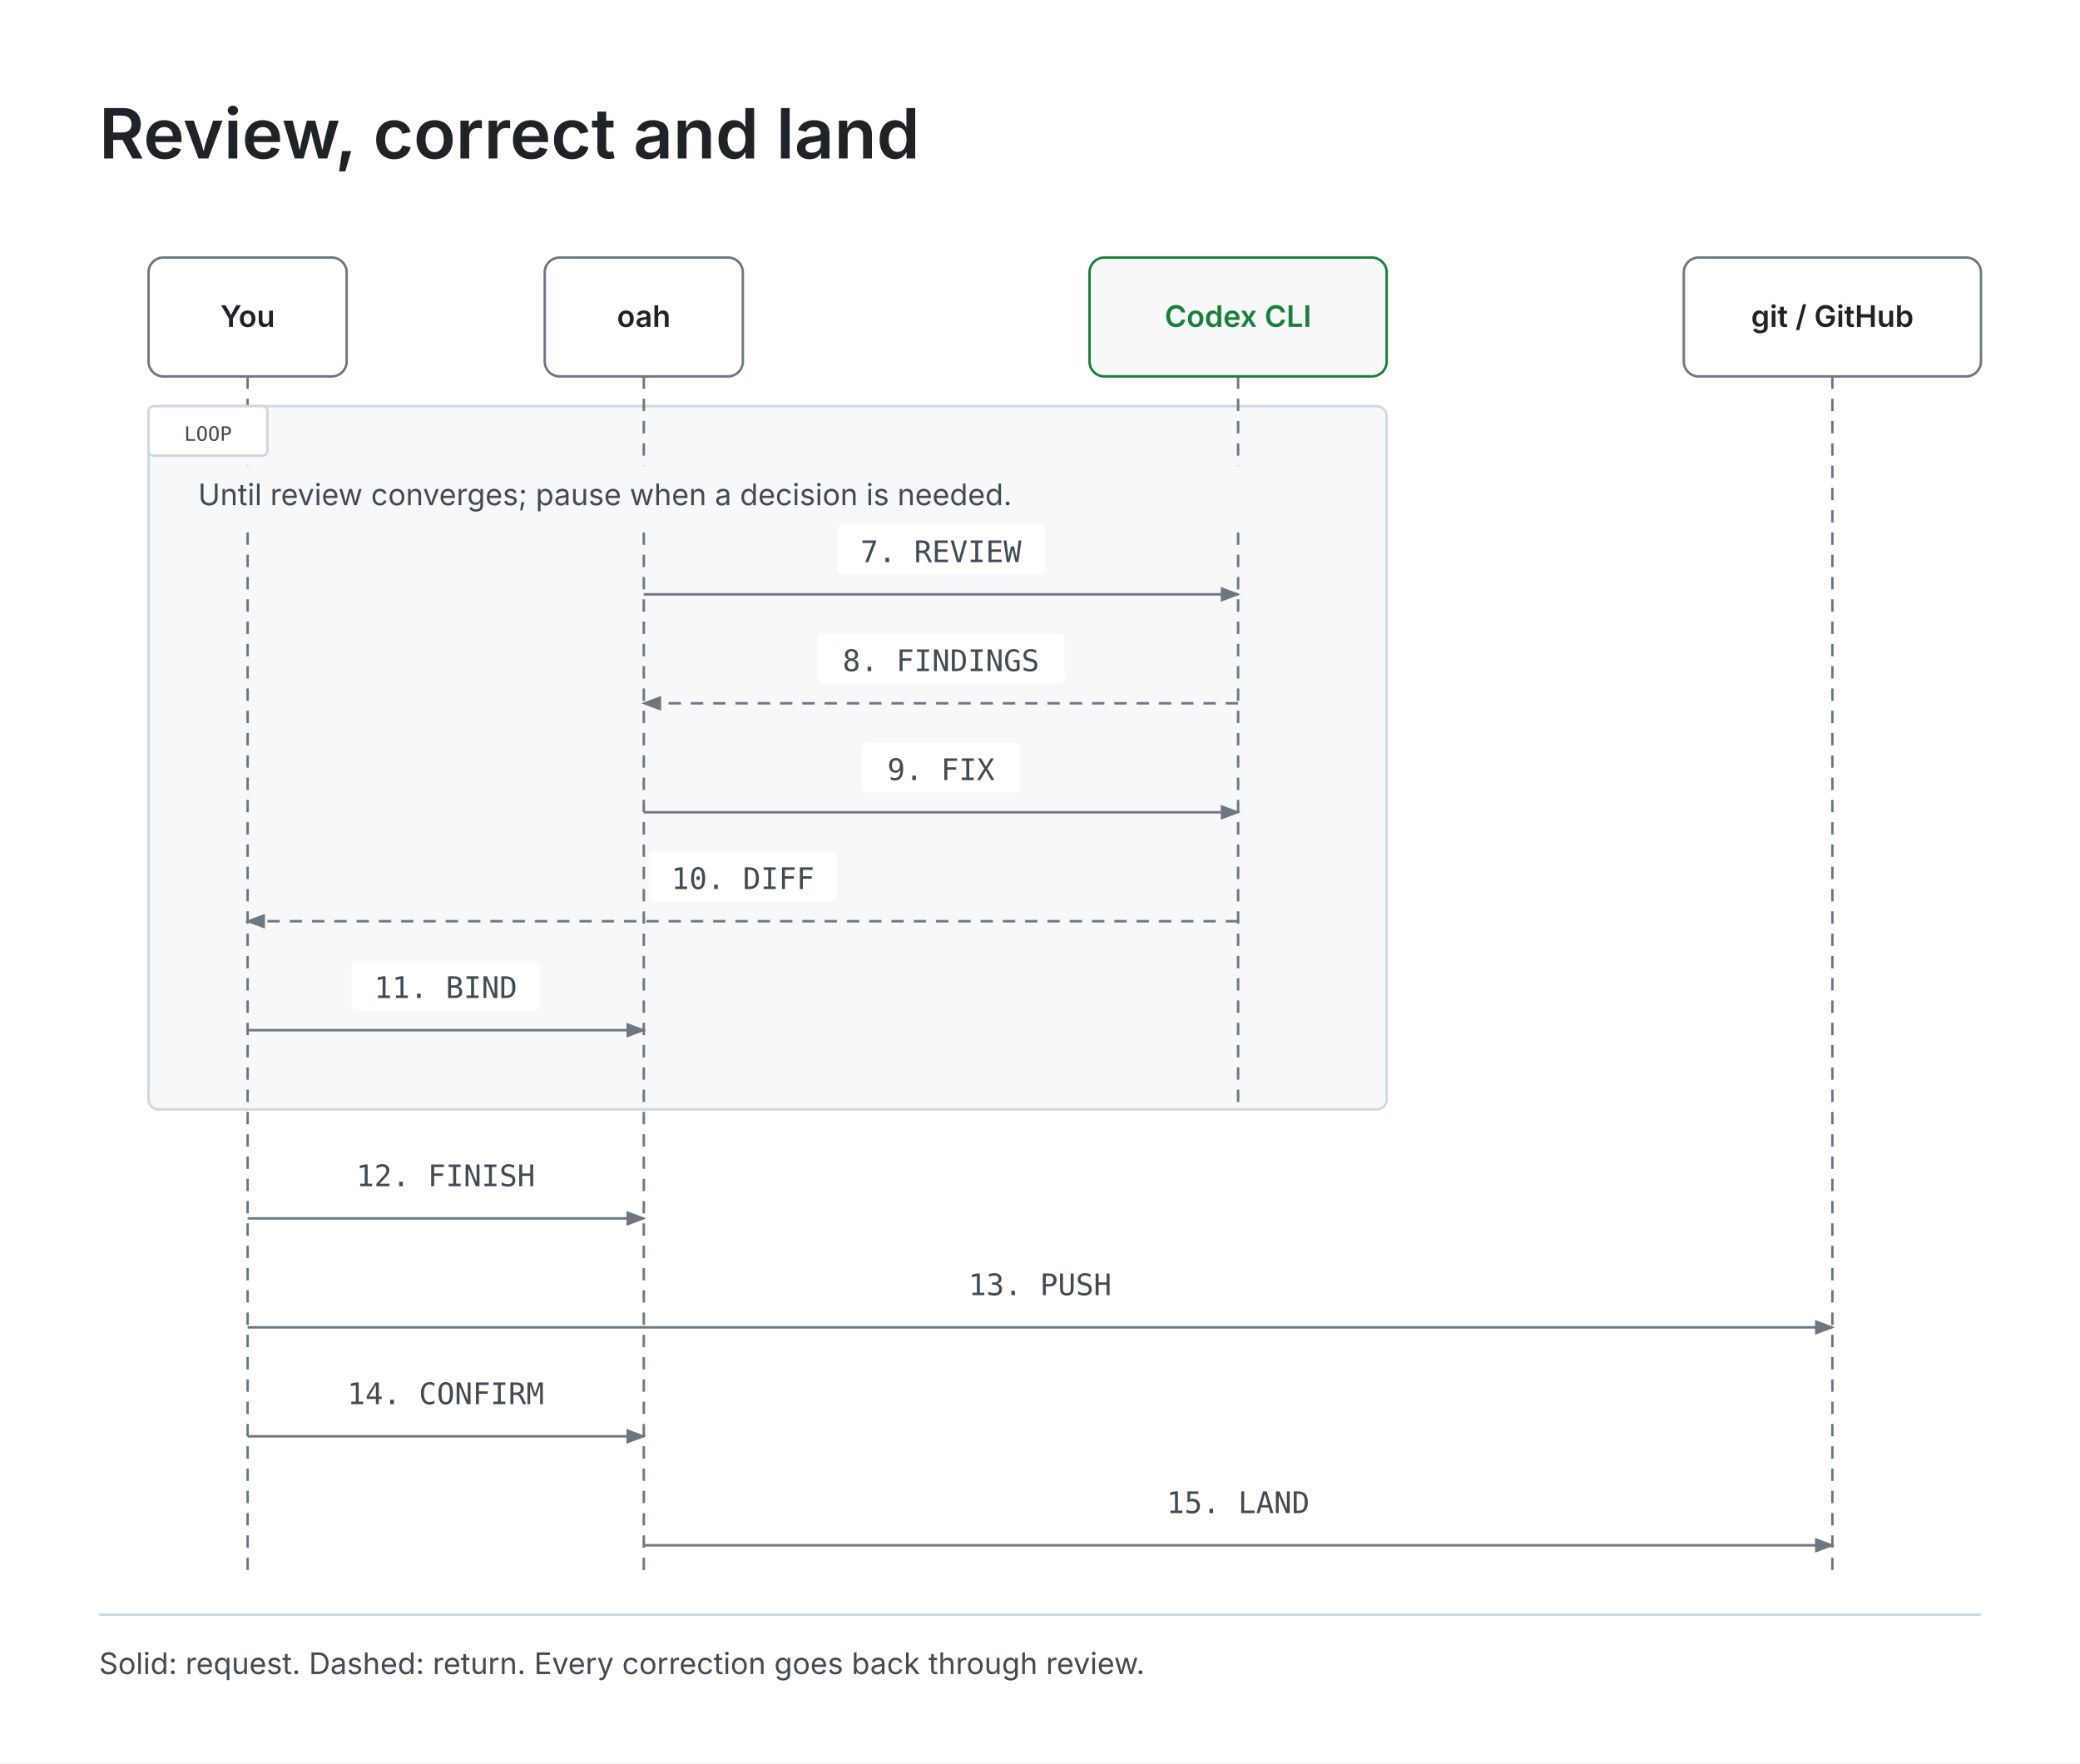
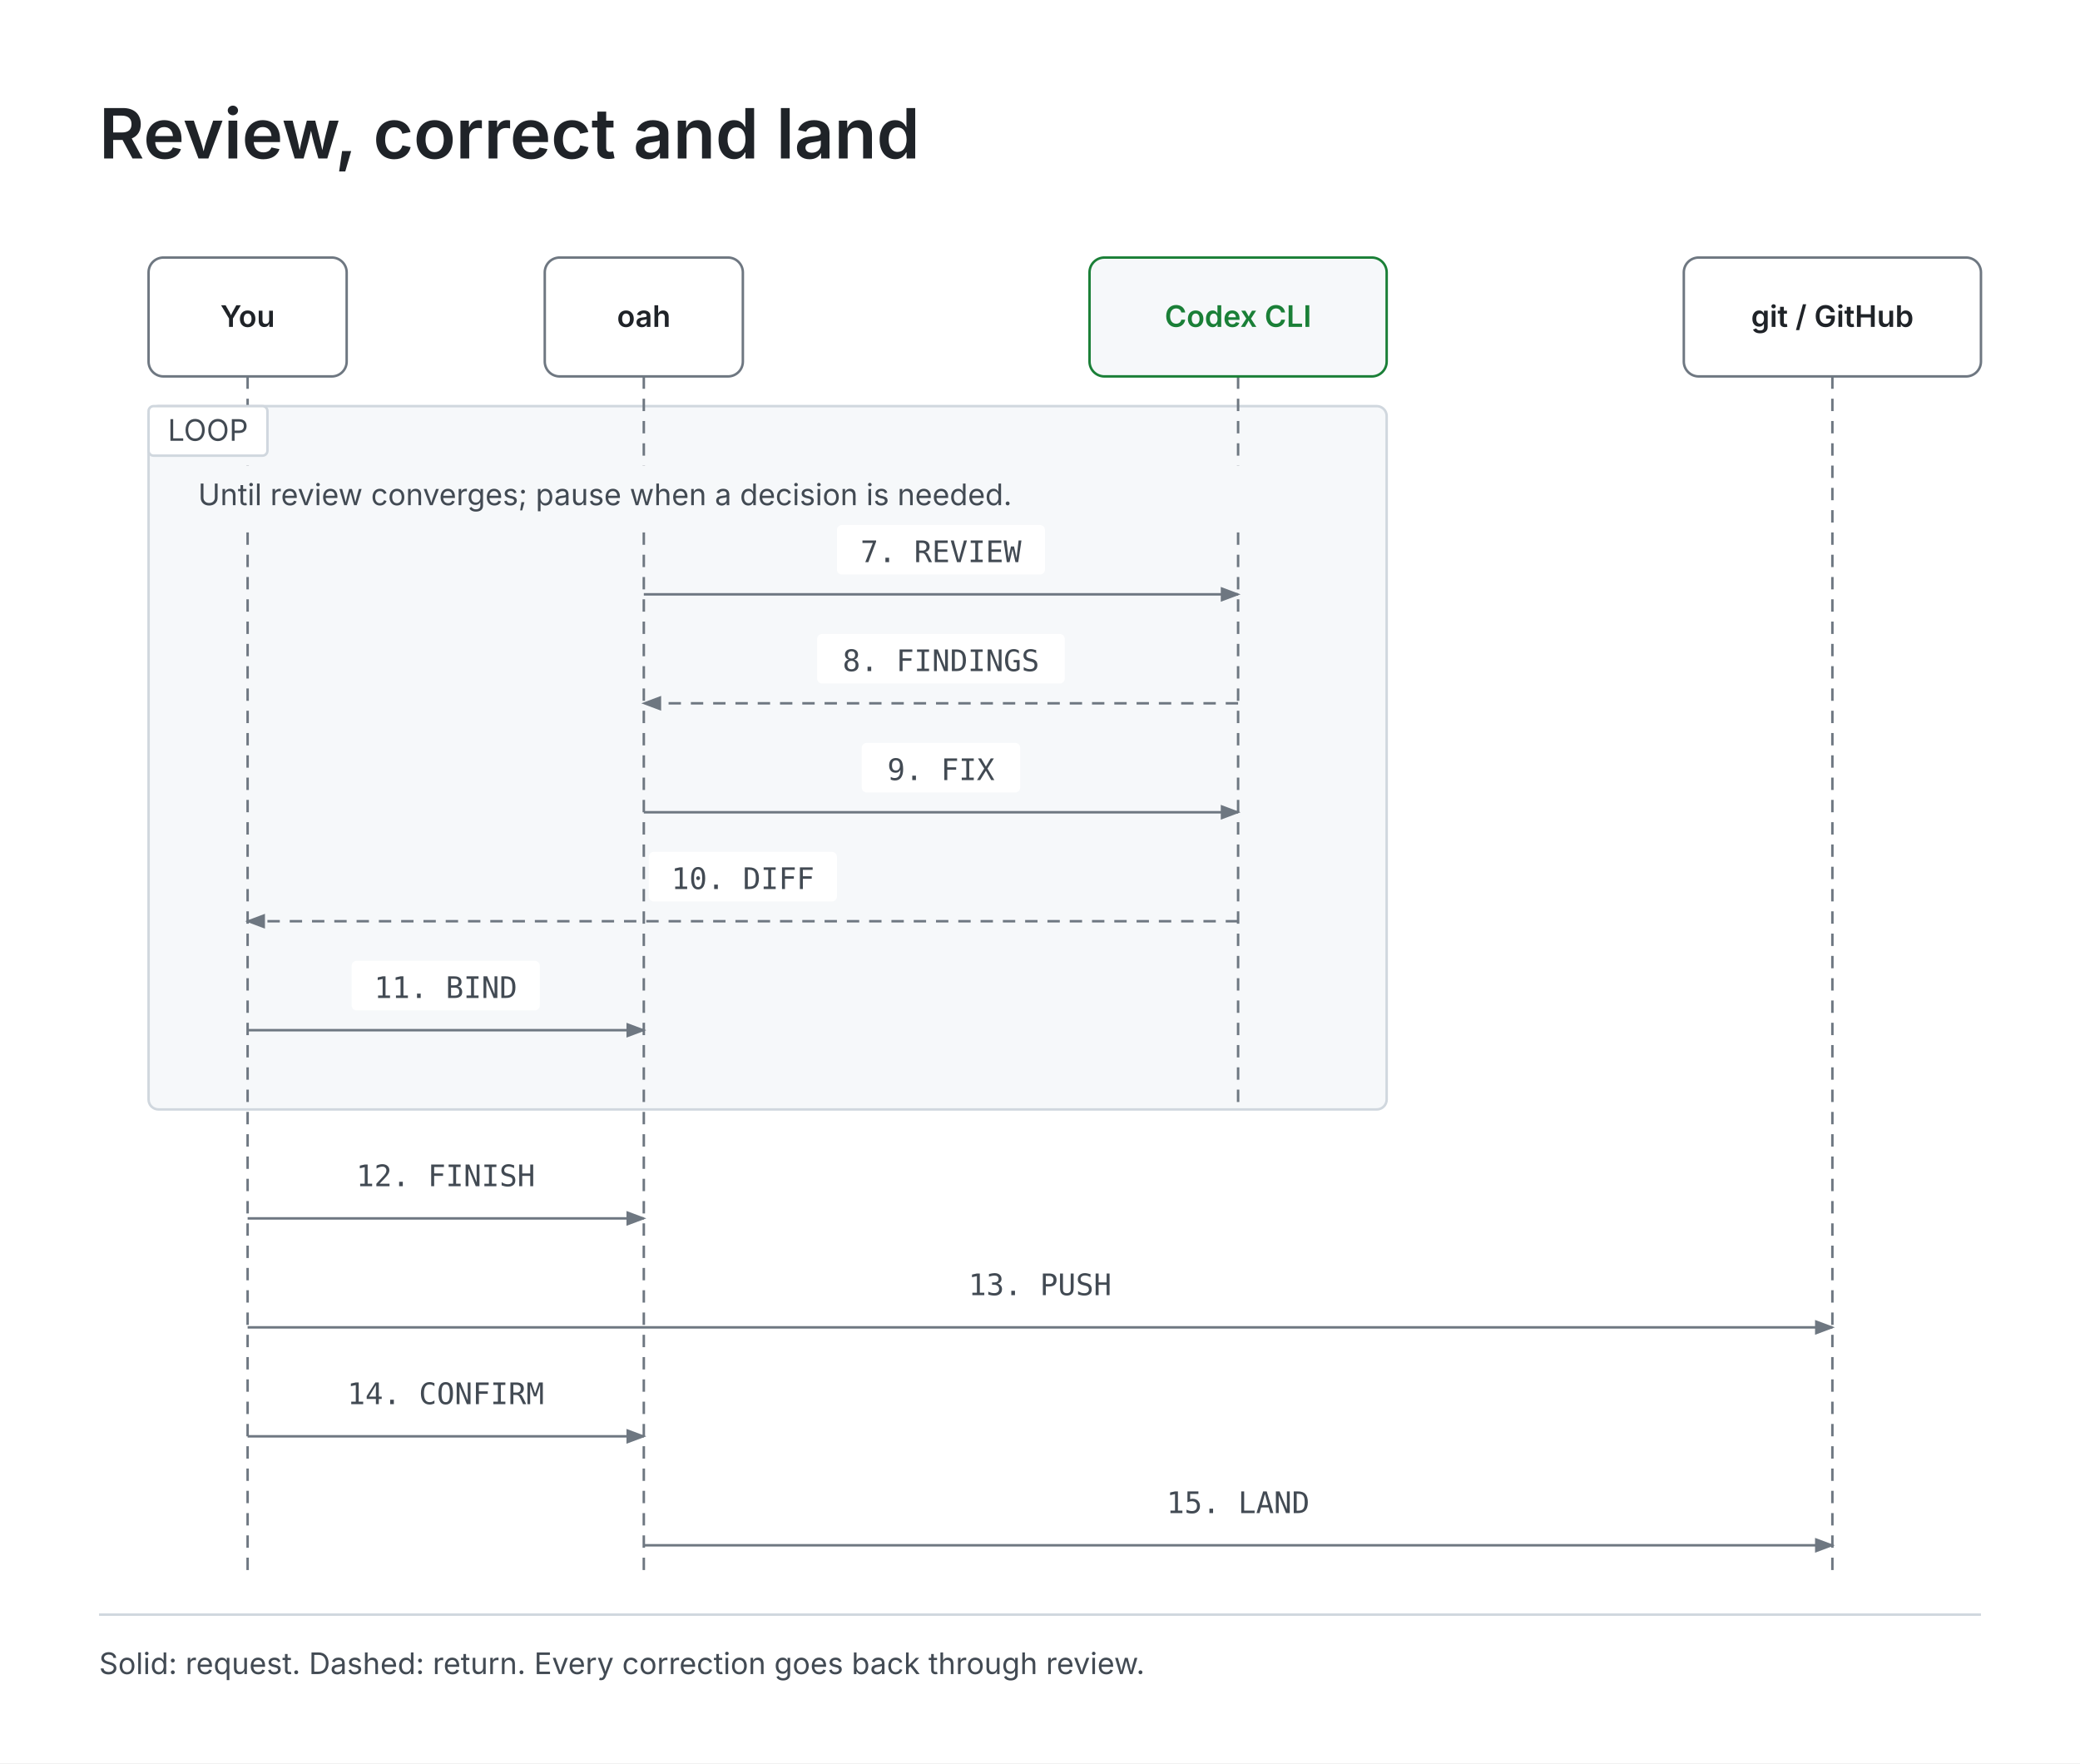
<svg xmlns="http://www.w3.org/2000/svg" viewBox="0 0 840 712" role="img" aria-labelledby="loop-review-light-title loop-review-light-desc" id="loop-review-light-root">
  <defs>
    <style>#loop-review-light-root { font-family: system-ui, -apple-system, "Segoe UI", sans-serif; color: #1f2328; }
      #loop-review-light-root .diagram-container { width: 100%; overflow-x: auto; }
      #loop-review-light-root .title { font-size: 28px; font-weight: 600; }
      #loop-review-light-root .group { font-size: 14px; font-weight: 600; }
      #loop-review-light-root .node { font-size: 12px; font-weight: 600; }
      #loop-review-light-root .label { font-size: 12px; font-weight: 400; }
      #loop-review-light-root .mono { font-family: ui-monospace, "SFMono-Regular", Consolas, monospace; font-size: 8px; }
      #loop-review-light-root .arrow-label { font-family: ui-monospace, "SFMono-Regular", Consolas, monospace; font-size: 12px; font-weight: 400; }
      @media print {
#loop-review-light-root .diagram-container { overflow-x: visible; }
}</style>
    <marker id="loop-review-light-arrow" markerWidth="8" markerHeight="6" refX="7" refY="3" orient="auto">
      <polygon points="0 0, 8 3, 0 6" fill="#6e7781" />
    </marker>
    <marker id="loop-review-light-arrow-accent" markerWidth="8" markerHeight="6" refX="7" refY="3" orient="auto">
      <polygon points="0 0, 8 3, 0 6" fill="#1a7f37" />
    </marker>
    <marker id="loop-review-light-arrow-link" markerWidth="8" markerHeight="6" refX="7" refY="3" orient="auto">
      <polygon points="0 0, 8 3, 0 6" fill="#0969da" />
    </marker>
  </defs>
  <rect x="0" y="0" width="840" height="712" rx="0" fill="#ffffff" />
  <text x="40" y="64" class="title" text-anchor="start" fill="#1f2328">Review, correct and land</text>
  <rect x="60" y="164" width="500" height="284" rx="4" fill="#f6f8fa" stroke="#d0d7de" stroke-width="1" />
  <line x1="100" y1="152" x2="100" y2="636" stroke="#6e7781" stroke-width="1" stroke-dasharray="5,4" />
  <line x1="260" y1="152" x2="260" y2="636" stroke="#6e7781" stroke-width="1" stroke-dasharray="5,4" />
  <line x1="500" y1="152" x2="500" y2="448" stroke="#6e7781" stroke-width="1" stroke-dasharray="5,4" />
  <line x1="740" y1="152" x2="740" y2="636" stroke="#6e7781" stroke-width="1" stroke-dasharray="5,4" />
  <rect x="60" y="164" width="48" height="20" rx="2" fill="#ffffff" stroke="#d0d7de" stroke-width="1" />
-   <text x="84" y="178" class="mono" text-anchor="middle" fill="#424a53">LOOP</text>
+   <text x="84" y="178" class="label" text-anchor="middle" fill="#424a53">LOOP</text>
  <rect x="76" y="188" width="472" height="24" rx="2" fill="#f6f8fa" />
  <text x="80" y="204" class="label" text-anchor="start" fill="#424a53">Until review converges; pause when a decision is needed.</text>
  <line x1="260" y1="240" x2="500" y2="240" stroke="#6e7781" stroke-width="1" marker-end="url(#loop-review-light-arrow)" />
  <rect x="338" y="212" width="84" height="20" rx="2" fill="#ffffff" />
  <text x="380.0" y="227" class="arrow-label" text-anchor="middle" fill="#424a53">7. REVIEW</text>
  <line x1="500" y1="284" x2="260" y2="284" stroke="#6e7781" stroke-width="1" stroke-dasharray="5,4" marker-end="url(#loop-review-light-arrow)" />
  <rect x="330" y="256" width="100" height="20" rx="2" fill="#ffffff" />
  <text x="380.0" y="271" class="arrow-label" text-anchor="middle" fill="#424a53">8. FINDINGS</text>
  <line x1="260" y1="328" x2="500" y2="328" stroke="#6e7781" stroke-width="1" marker-end="url(#loop-review-light-arrow)" />
  <rect x="348" y="300" width="64" height="20" rx="2" fill="#ffffff" />
  <text x="380.0" y="315" class="arrow-label" text-anchor="middle" fill="#424a53">9. FIX</text>
  <line x1="500" y1="372" x2="100" y2="372" stroke="#6e7781" stroke-width="1" stroke-dasharray="5,4" marker-end="url(#loop-review-light-arrow)" />
  <rect x="262" y="344" width="76" height="20" rx="2" fill="#ffffff" />
  <text x="300.0" y="359" class="arrow-label" text-anchor="middle" fill="#424a53">10. DIFF</text>
  <line x1="100" y1="416" x2="260" y2="416" stroke="#6e7781" stroke-width="1" marker-end="url(#loop-review-light-arrow)" />
  <rect x="142" y="388" width="76" height="20" rx="2" fill="#ffffff" />
  <text x="180.0" y="403" class="arrow-label" text-anchor="middle" fill="#424a53">11. BIND</text>
  <line x1="100" y1="492" x2="260" y2="492" stroke="#6e7781" stroke-width="1" marker-end="url(#loop-review-light-arrow)" />
  <rect x="134" y="464" width="92" height="20" rx="2" fill="#ffffff" />
  <text x="180.0" y="479" class="arrow-label" text-anchor="middle" fill="#424a53">12. FINISH</text>
  <line x1="100" y1="536" x2="740" y2="536" stroke="#6e7781" stroke-width="1" marker-end="url(#loop-review-light-arrow)" />
  <rect x="382" y="508" width="76" height="20" rx="2" fill="#ffffff" />
  <text x="420.0" y="523" class="arrow-label" text-anchor="middle" fill="#424a53">13. PUSH</text>
  <line x1="100" y1="580" x2="260" y2="580" stroke="#6e7781" stroke-width="1" marker-end="url(#loop-review-light-arrow)" />
  <rect x="130" y="552" width="100" height="20" rx="2" fill="#ffffff" />
  <text x="180.0" y="567" class="arrow-label" text-anchor="middle" fill="#424a53">14. CONFIRM</text>
  <line x1="260" y1="624" x2="740" y2="624" stroke="#6e7781" stroke-width="1" marker-end="url(#loop-review-light-arrow)" />
  <rect x="462" y="596" width="76" height="20" rx="2" fill="#ffffff" />
  <text x="500.0" y="611" class="arrow-label" text-anchor="middle" fill="#424a53">15. LAND</text>
  <rect x="60" y="104" width="80" height="48" rx="6" fill="#ffffff" stroke="#6e7781" stroke-width="1" />
  <text x="100.0" y="132.0" class="node" text-anchor="middle" fill="#1f2328">You</text>
  <rect x="220" y="104" width="80" height="48" rx="6" fill="#ffffff" stroke="#6e7781" stroke-width="1" />
  <text x="260.0" y="132.0" class="node" text-anchor="middle" fill="#1f2328">oah</text>
  <rect x="440" y="104" width="120" height="48" rx="6" fill="#f6f8fa" stroke="#1a7f37" stroke-width="1" />
  <text x="500.0" y="132.0" class="node" text-anchor="middle" fill="#1a7f37">Codex CLI</text>
  <rect x="680" y="104" width="120" height="48" rx="6" fill="#ffffff" stroke="#6e7781" stroke-width="1" />
  <text x="740.0" y="132.0" class="node" text-anchor="middle" fill="#1f2328">git / GitHub</text>
  <line x1="40" y1="652" x2="800" y2="652" stroke="#d0d7de" stroke-width="1" />
  <text x="40" y="676" class="label" text-anchor="start" fill="#424a53">Solid: request. Dashed: return. Every correction goes back through review.</text>
</svg>
